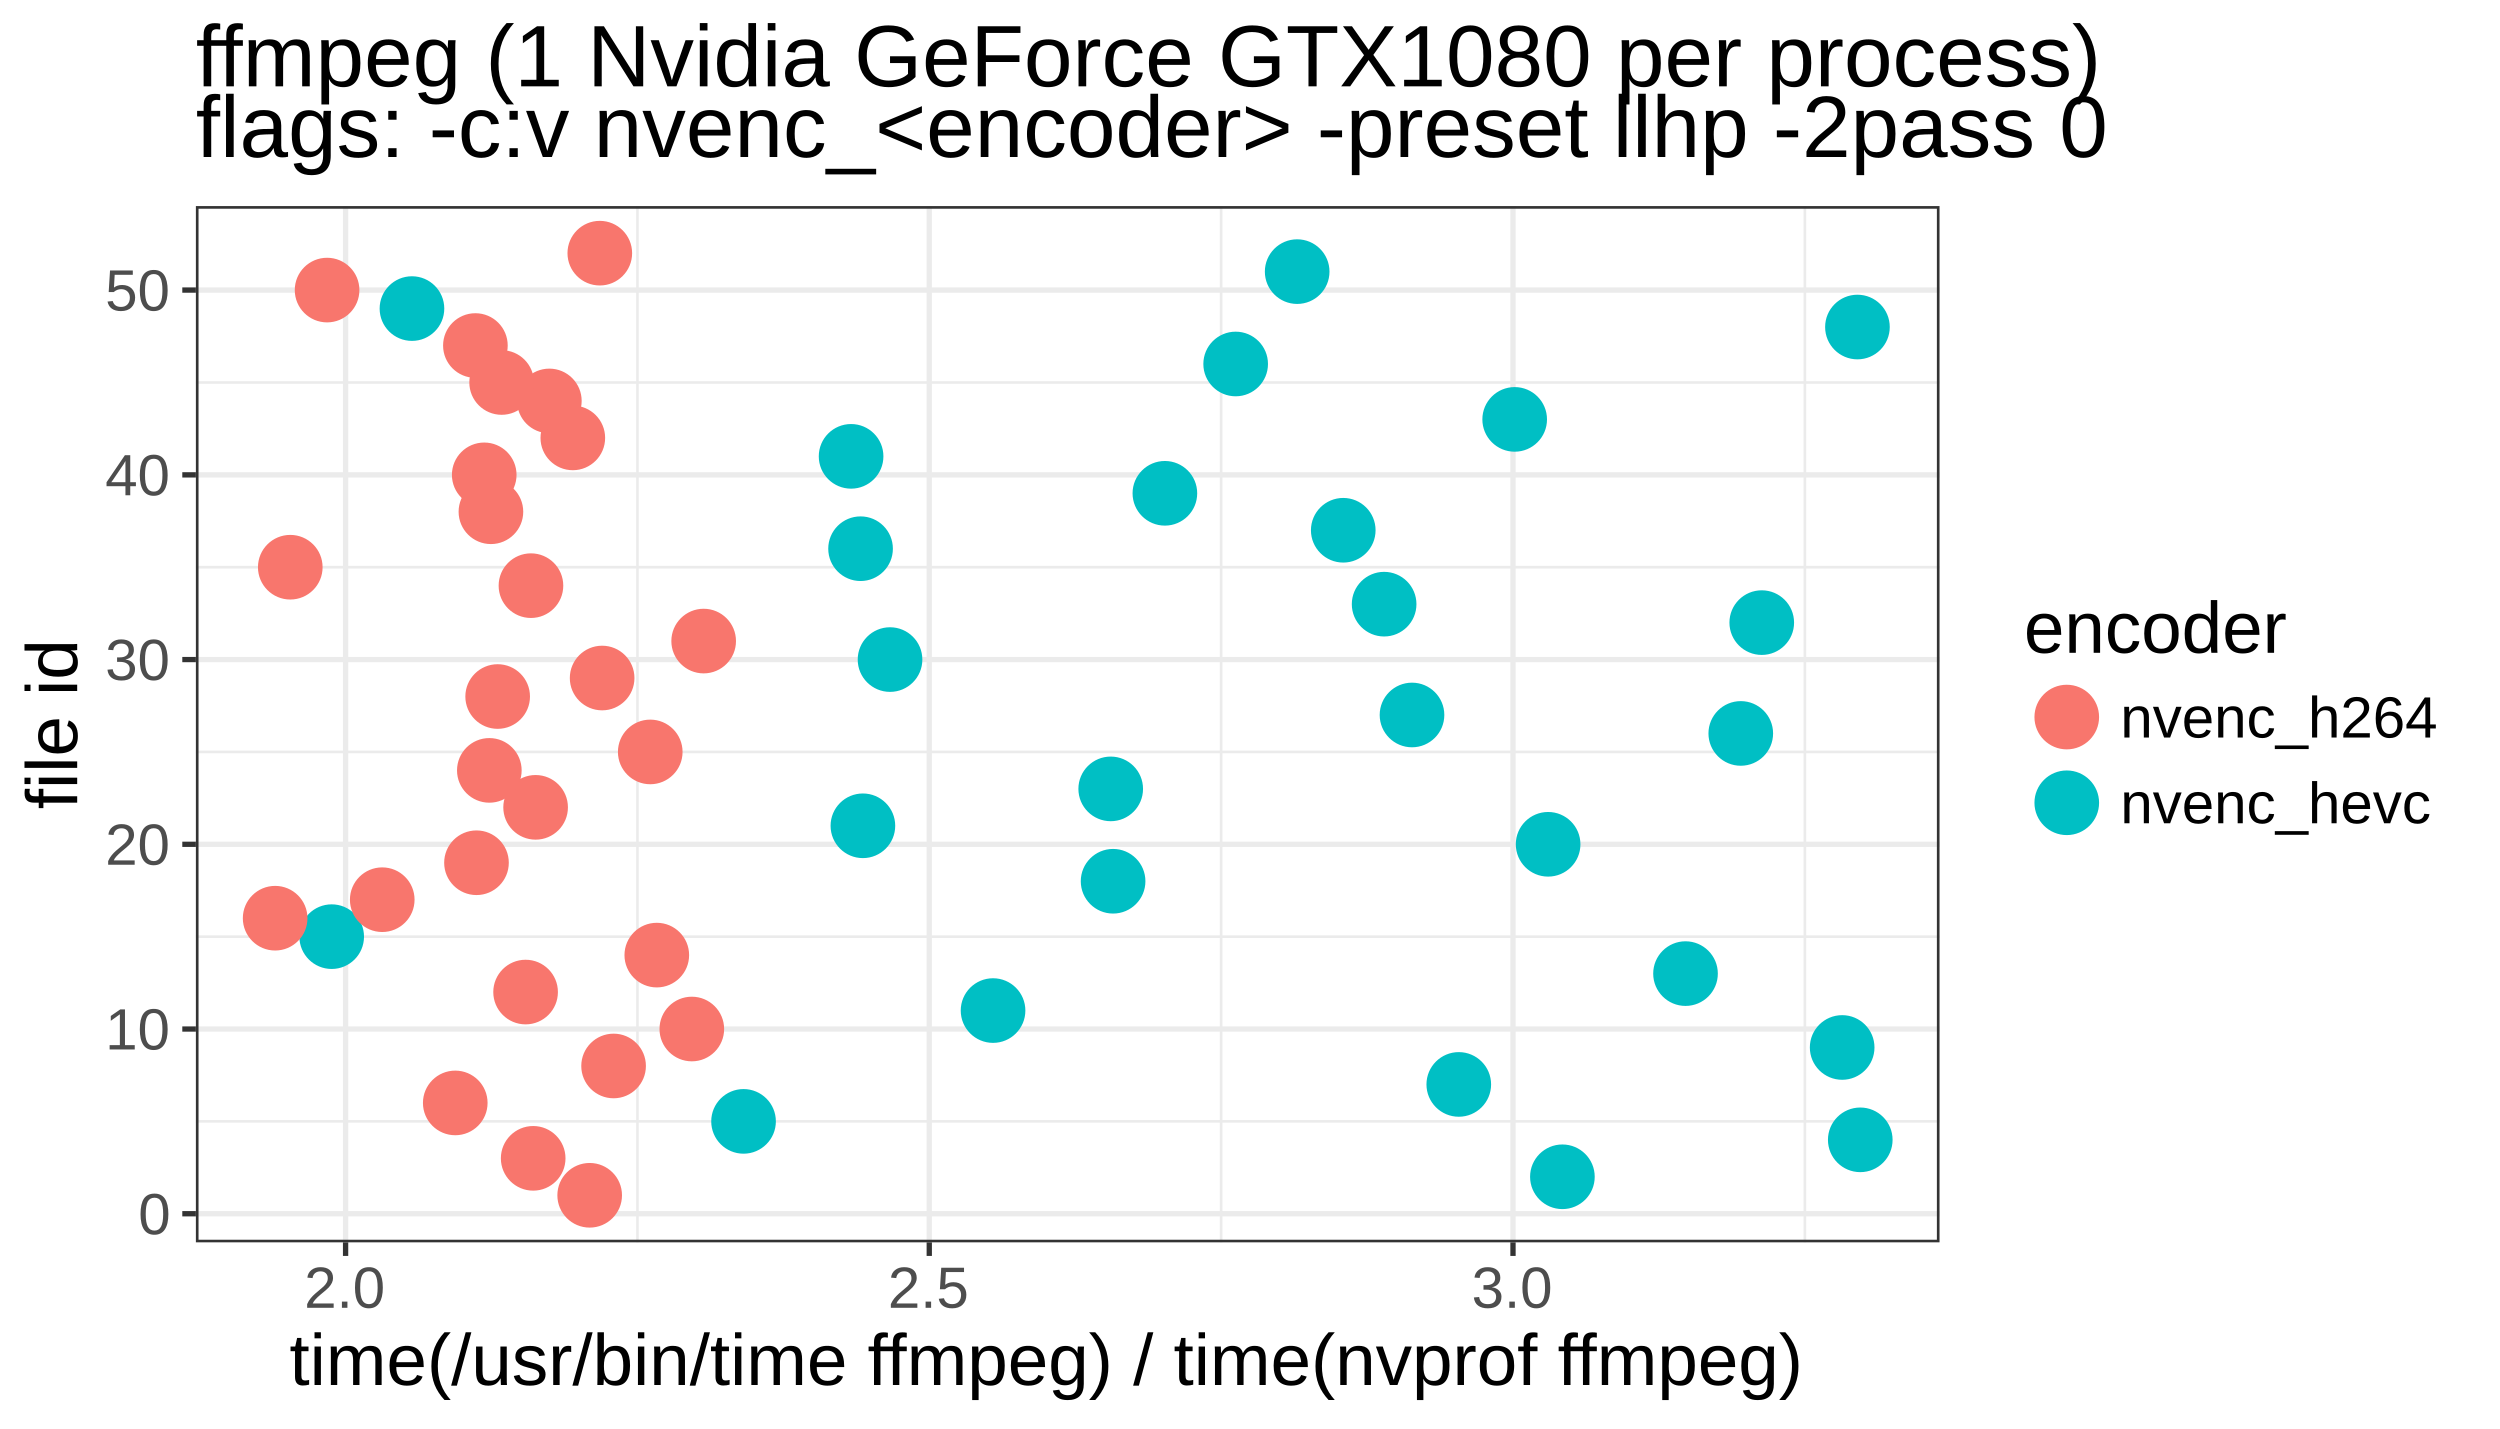
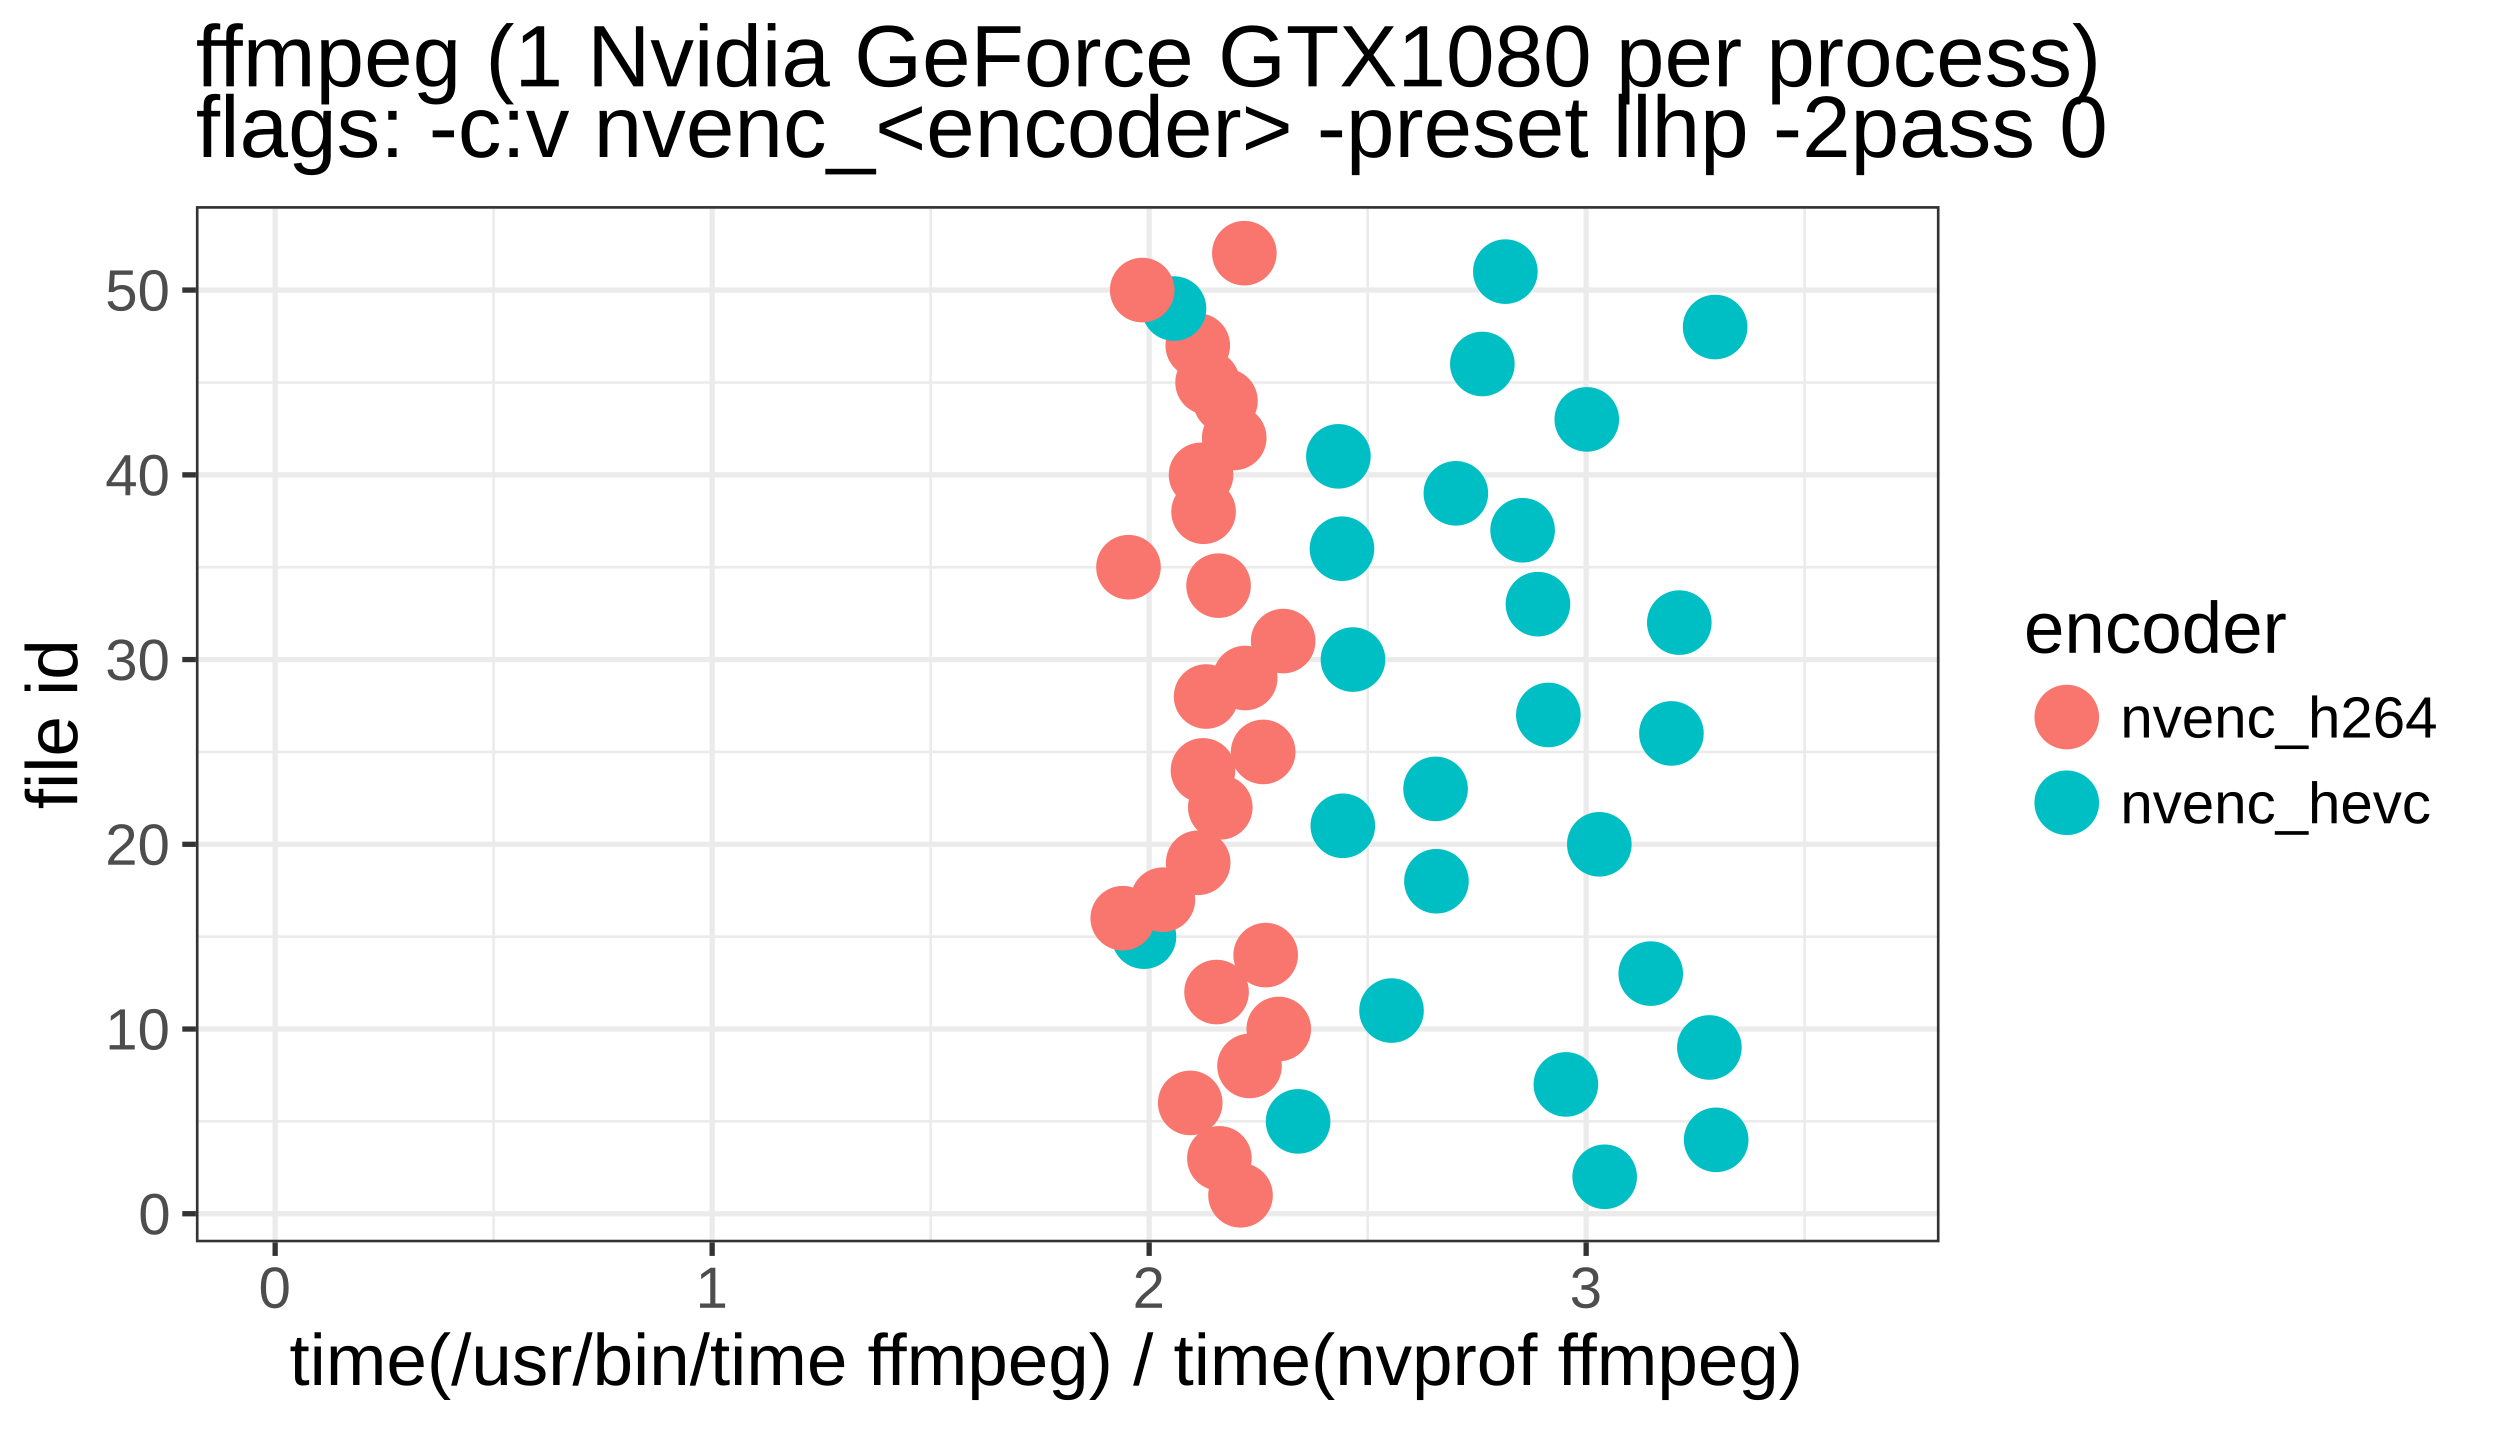
<svg xmlns="http://www.w3.org/2000/svg" viewBox="0 0 504.00 288.00">
  <defs>
    <style type="text/css">
    line, polyline, path, rect, circle {
      fill: none;
      stroke: #000000;
      stroke-linecap: round;
      stroke-linejoin: round;
      stroke-miterlimit: 10.00;
    }
  </style>
  </defs>
  <rect width="100%" height="100%" style="stroke: none; fill: #FFFFFF;" />
  <rect x="0.00" y="0.00" width="504.00" height="288.00" style="stroke-width: 1.07; stroke: #FFFFFF; fill: #FFFFFF;" />
  <defs>
    <clipPath id="cp1">
      <rect x="39.49" y="41.54" width="351.52" height="208.92" />
    </clipPath>
  </defs>
  <rect x="39.49" y="41.54" width="351.52" height="208.92" style="stroke-width: 1.07; stroke: none; fill: #FFFFFF;" clip-path="url(#cp1)" />
  <polyline points="39.49,226.07 391.01,226.07 " style="stroke-width: 0.53; stroke: #EBEBEB; stroke-linecap: butt;" clip-path="url(#cp1)" />
  <polyline points="39.49,188.83 391.01,188.83 " style="stroke-width: 0.53; stroke: #EBEBEB; stroke-linecap: butt;" clip-path="url(#cp1)" />
  <polyline points="39.49,151.59 391.01,151.59 " style="stroke-width: 0.53; stroke: #EBEBEB; stroke-linecap: butt;" clip-path="url(#cp1)" />
  <polyline points="39.49,114.35 391.01,114.35 " style="stroke-width: 0.53; stroke: #EBEBEB; stroke-linecap: butt;" clip-path="url(#cp1)" />
  <polyline points="39.49,77.11 391.01,77.11 " style="stroke-width: 0.53; stroke: #EBEBEB; stroke-linecap: butt;" clip-path="url(#cp1)" />
-   <polyline points="128.51,250.46 128.51,41.54 " style="stroke-width: 0.53; stroke: #EBEBEB; stroke-linecap: butt;" clip-path="url(#cp1)" />
-   <polyline points="246.18,250.46 246.18,41.54 " style="stroke-width: 0.53; stroke: #EBEBEB; stroke-linecap: butt;" clip-path="url(#cp1)" />
-   <polyline points="363.86,250.46 363.86,41.54 " style="stroke-width: 0.53; stroke: #EBEBEB; stroke-linecap: butt;" clip-path="url(#cp1)" />
+   <polyline points="99.52,250.46 99.52,41.54 " style="stroke-width: 0.53; stroke: #EBEBEB; stroke-linecap: butt;" clip-path="url(#cp1)" />
+   <polyline points="187.62,250.46 187.62,41.54 " style="stroke-width: 0.53; stroke: #EBEBEB; stroke-linecap: butt;" clip-path="url(#cp1)" />
+   <polyline points="275.72,250.46 275.72,41.54 " style="stroke-width: 0.53; stroke: #EBEBEB; stroke-linecap: butt;" clip-path="url(#cp1)" />
+   <polyline points="363.82,250.46 363.82,41.54 " style="stroke-width: 0.53; stroke: #EBEBEB; stroke-linecap: butt;" clip-path="url(#cp1)" />
  <polyline points="39.49,244.69 391.01,244.69 " style="stroke-width: 1.07; stroke: #EBEBEB; stroke-linecap: butt;" clip-path="url(#cp1)" />
  <polyline points="39.49,207.45 391.01,207.45 " style="stroke-width: 1.07; stroke: #EBEBEB; stroke-linecap: butt;" clip-path="url(#cp1)" />
  <polyline points="39.49,170.21 391.01,170.21 " style="stroke-width: 1.07; stroke: #EBEBEB; stroke-linecap: butt;" clip-path="url(#cp1)" />
  <polyline points="39.49,132.97 391.01,132.97 " style="stroke-width: 1.07; stroke: #EBEBEB; stroke-linecap: butt;" clip-path="url(#cp1)" />
  <polyline points="39.49,95.73 391.01,95.73 " style="stroke-width: 1.07; stroke: #EBEBEB; stroke-linecap: butt;" clip-path="url(#cp1)" />
  <polyline points="39.49,58.48 391.01,58.48 " style="stroke-width: 1.07; stroke: #EBEBEB; stroke-linecap: butt;" clip-path="url(#cp1)" />
-   <polyline points="69.67,250.46 69.67,41.54 " style="stroke-width: 1.07; stroke: #EBEBEB; stroke-linecap: butt;" clip-path="url(#cp1)" />
-   <polyline points="187.34,250.46 187.34,41.54 " style="stroke-width: 1.07; stroke: #EBEBEB; stroke-linecap: butt;" clip-path="url(#cp1)" />
-   <polyline points="305.02,250.46 305.02,41.54 " style="stroke-width: 1.07; stroke: #EBEBEB; stroke-linecap: butt;" clip-path="url(#cp1)" />
-   <circle cx="118.88" cy="240.97" r="4.62pt" style="stroke-width: 0.71; stroke: #F8766D; fill: #F8766D;" clip-path="url(#cp1)" />
-   <circle cx="314.98" cy="237.24" r="4.62pt" style="stroke-width: 0.71; stroke: #00BFC4; fill: #00BFC4;" clip-path="url(#cp1)" />
-   <circle cx="107.49" cy="233.52" r="4.62pt" style="stroke-width: 0.71; stroke: #F8766D; fill: #F8766D;" clip-path="url(#cp1)" />
-   <circle cx="375.03" cy="229.79" r="4.62pt" style="stroke-width: 0.71; stroke: #00BFC4; fill: #00BFC4;" clip-path="url(#cp1)" />
-   <circle cx="149.90" cy="226.07" r="4.62pt" style="stroke-width: 0.71; stroke: #00BFC4; fill: #00BFC4;" clip-path="url(#cp1)" />
-   <circle cx="91.78" cy="222.35" r="4.62pt" style="stroke-width: 0.71; stroke: #F8766D; fill: #F8766D;" clip-path="url(#cp1)" />
-   <circle cx="294.09" cy="218.62" r="4.62pt" style="stroke-width: 0.71; stroke: #00BFC4; fill: #00BFC4;" clip-path="url(#cp1)" />
-   <circle cx="123.70" cy="214.90" r="4.62pt" style="stroke-width: 0.71; stroke: #F8766D; fill: #F8766D;" clip-path="url(#cp1)" />
-   <circle cx="371.38" cy="211.17" r="4.62pt" style="stroke-width: 0.71; stroke: #00BFC4; fill: #00BFC4;" clip-path="url(#cp1)" />
-   <circle cx="139.47" cy="207.45" r="4.62pt" style="stroke-width: 0.71; stroke: #F8766D; fill: #F8766D;" clip-path="url(#cp1)" />
-   <circle cx="200.20" cy="203.73" r="4.62pt" style="stroke-width: 0.71; stroke: #00BFC4; fill: #00BFC4;" clip-path="url(#cp1)" />
-   <circle cx="105.96" cy="200.00" r="4.62pt" style="stroke-width: 0.71; stroke: #F8766D; fill: #F8766D;" clip-path="url(#cp1)" />
-   <circle cx="339.80" cy="196.28" r="4.62pt" style="stroke-width: 0.71; stroke: #00BFC4; fill: #00BFC4;" clip-path="url(#cp1)" />
-   <circle cx="132.41" cy="192.55" r="4.62pt" style="stroke-width: 0.71; stroke: #F8766D; fill: #F8766D;" clip-path="url(#cp1)" />
-   <circle cx="66.87" cy="188.83" r="4.62pt" style="stroke-width: 0.71; stroke: #00BFC4; fill: #00BFC4;" clip-path="url(#cp1)" />
-   <circle cx="55.47" cy="185.11" r="4.62pt" style="stroke-width: 0.71; stroke: #F8766D; fill: #F8766D;" clip-path="url(#cp1)" />
-   <circle cx="77.06" cy="181.38" r="4.62pt" style="stroke-width: 0.71; stroke: #F8766D; fill: #F8766D;" clip-path="url(#cp1)" />
-   <circle cx="224.40" cy="177.66" r="4.62pt" style="stroke-width: 0.71; stroke: #00BFC4; fill: #00BFC4;" clip-path="url(#cp1)" />
-   <circle cx="96.06" cy="173.93" r="4.62pt" style="stroke-width: 0.71; stroke: #F8766D; fill: #F8766D;" clip-path="url(#cp1)" />
-   <circle cx="312.10" cy="170.21" r="4.62pt" style="stroke-width: 0.71; stroke: #00BFC4; fill: #00BFC4;" clip-path="url(#cp1)" />
-   <circle cx="173.96" cy="166.48" r="4.62pt" style="stroke-width: 0.71; stroke: #00BFC4; fill: #00BFC4;" clip-path="url(#cp1)" />
-   <circle cx="107.98" cy="162.76" r="4.62pt" style="stroke-width: 0.71; stroke: #F8766D; fill: #F8766D;" clip-path="url(#cp1)" />
-   <circle cx="223.92" cy="159.04" r="4.62pt" style="stroke-width: 0.71; stroke: #00BFC4; fill: #00BFC4;" clip-path="url(#cp1)" />
-   <circle cx="98.65" cy="155.31" r="4.62pt" style="stroke-width: 0.71; stroke: #F8766D; fill: #F8766D;" clip-path="url(#cp1)" />
-   <circle cx="131.09" cy="151.59" r="4.62pt" style="stroke-width: 0.71; stroke: #F8766D; fill: #F8766D;" clip-path="url(#cp1)" />
-   <circle cx="350.94" cy="147.86" r="4.62pt" style="stroke-width: 0.71; stroke: #00BFC4; fill: #00BFC4;" clip-path="url(#cp1)" />
-   <circle cx="284.66" cy="144.14" r="4.62pt" style="stroke-width: 0.71; stroke: #00BFC4; fill: #00BFC4;" clip-path="url(#cp1)" />
-   <circle cx="100.33" cy="140.42" r="4.62pt" style="stroke-width: 0.71; stroke: #F8766D; fill: #F8766D;" clip-path="url(#cp1)" />
-   <circle cx="121.39" cy="136.69" r="4.62pt" style="stroke-width: 0.71; stroke: #F8766D; fill: #F8766D;" clip-path="url(#cp1)" />
-   <circle cx="179.43" cy="132.97" r="4.62pt" style="stroke-width: 0.71; stroke: #00BFC4; fill: #00BFC4;" clip-path="url(#cp1)" />
-   <circle cx="141.86" cy="129.24" r="4.62pt" style="stroke-width: 0.71; stroke: #F8766D; fill: #F8766D;" clip-path="url(#cp1)" />
-   <circle cx="355.17" cy="125.52" r="4.62pt" style="stroke-width: 0.71; stroke: #00BFC4; fill: #00BFC4;" clip-path="url(#cp1)" />
-   <circle cx="279.04" cy="121.80" r="4.62pt" style="stroke-width: 0.71; stroke: #00BFC4; fill: #00BFC4;" clip-path="url(#cp1)" />
-   <circle cx="107.04" cy="118.07" r="4.62pt" style="stroke-width: 0.71; stroke: #F8766D; fill: #F8766D;" clip-path="url(#cp1)" />
-   <circle cx="58.52" cy="114.35" r="4.62pt" style="stroke-width: 0.71; stroke: #F8766D; fill: #F8766D;" clip-path="url(#cp1)" />
-   <circle cx="173.49" cy="110.62" r="4.62pt" style="stroke-width: 0.71; stroke: #00BFC4; fill: #00BFC4;" clip-path="url(#cp1)" />
-   <circle cx="270.80" cy="106.90" r="4.62pt" style="stroke-width: 0.71; stroke: #00BFC4; fill: #00BFC4;" clip-path="url(#cp1)" />
-   <circle cx="98.97" cy="103.17" r="4.62pt" style="stroke-width: 0.71; stroke: #F8766D; fill: #F8766D;" clip-path="url(#cp1)" />
-   <circle cx="234.84" cy="99.45" r="4.62pt" style="stroke-width: 0.71; stroke: #00BFC4; fill: #00BFC4;" clip-path="url(#cp1)" />
-   <circle cx="97.62" cy="95.73" r="4.62pt" style="stroke-width: 0.71; stroke: #F8766D; fill: #F8766D;" clip-path="url(#cp1)" />
-   <circle cx="171.58" cy="92.00" r="4.62pt" style="stroke-width: 0.71; stroke: #00BFC4; fill: #00BFC4;" clip-path="url(#cp1)" />
-   <circle cx="115.48" cy="88.28" r="4.62pt" style="stroke-width: 0.71; stroke: #F8766D; fill: #F8766D;" clip-path="url(#cp1)" />
-   <circle cx="305.36" cy="84.55" r="4.62pt" style="stroke-width: 0.71; stroke: #00BFC4; fill: #00BFC4;" clip-path="url(#cp1)" />
-   <circle cx="110.75" cy="80.83" r="4.62pt" style="stroke-width: 0.71; stroke: #F8766D; fill: #F8766D;" clip-path="url(#cp1)" />
-   <circle cx="101.13" cy="77.11" r="4.62pt" style="stroke-width: 0.71; stroke: #F8766D; fill: #F8766D;" clip-path="url(#cp1)" />
-   <circle cx="249.11" cy="73.38" r="4.62pt" style="stroke-width: 0.71; stroke: #00BFC4; fill: #00BFC4;" clip-path="url(#cp1)" />
-   <circle cx="95.84" cy="69.66" r="4.62pt" style="stroke-width: 0.71; stroke: #F8766D; fill: #F8766D;" clip-path="url(#cp1)" />
-   <circle cx="374.46" cy="65.93" r="4.62pt" style="stroke-width: 0.71; stroke: #00BFC4; fill: #00BFC4;" clip-path="url(#cp1)" />
-   <circle cx="83.05" cy="62.21" r="4.62pt" style="stroke-width: 0.71; stroke: #00BFC4; fill: #00BFC4;" clip-path="url(#cp1)" />
-   <circle cx="65.94" cy="58.48" r="4.62pt" style="stroke-width: 0.71; stroke: #F8766D; fill: #F8766D;" clip-path="url(#cp1)" />
-   <circle cx="261.51" cy="54.76" r="4.62pt" style="stroke-width: 0.71; stroke: #00BFC4; fill: #00BFC4;" clip-path="url(#cp1)" />
-   <circle cx="120.92" cy="51.04" r="4.62pt" style="stroke-width: 0.71; stroke: #F8766D; fill: #F8766D;" clip-path="url(#cp1)" />
+   <polyline points="55.47,250.46 55.47,41.54 " style="stroke-width: 1.07; stroke: #EBEBEB; stroke-linecap: butt;" clip-path="url(#cp1)" />
+   <polyline points="143.57,250.46 143.57,41.54 " style="stroke-width: 1.07; stroke: #EBEBEB; stroke-linecap: butt;" clip-path="url(#cp1)" />
+   <polyline points="231.67,250.46 231.67,41.54 " style="stroke-width: 1.07; stroke: #EBEBEB; stroke-linecap: butt;" clip-path="url(#cp1)" />
+   <polyline points="319.77,250.46 319.77,41.54 " style="stroke-width: 1.07; stroke: #EBEBEB; stroke-linecap: butt;" clip-path="url(#cp1)" />
+   <circle cx="250.09" cy="240.97" r="4.62pt" style="stroke-width: 0.71; stroke: #F8766D; fill: #F8766D;" clip-path="url(#cp1)" />
+   <circle cx="323.50" cy="237.24" r="4.62pt" style="stroke-width: 0.71; stroke: #00BFC4; fill: #00BFC4;" clip-path="url(#cp1)" />
+   <circle cx="245.83" cy="233.52" r="4.62pt" style="stroke-width: 0.71; stroke: #F8766D; fill: #F8766D;" clip-path="url(#cp1)" />
+   <circle cx="345.98" cy="229.79" r="4.62pt" style="stroke-width: 0.71; stroke: #00BFC4; fill: #00BFC4;" clip-path="url(#cp1)" />
+   <circle cx="261.70" cy="226.07" r="4.62pt" style="stroke-width: 0.71; stroke: #00BFC4; fill: #00BFC4;" clip-path="url(#cp1)" />
+   <circle cx="239.95" cy="222.35" r="4.62pt" style="stroke-width: 0.71; stroke: #F8766D; fill: #F8766D;" clip-path="url(#cp1)" />
+   <circle cx="315.68" cy="218.62" r="4.62pt" style="stroke-width: 0.71; stroke: #00BFC4; fill: #00BFC4;" clip-path="url(#cp1)" />
+   <circle cx="251.90" cy="214.90" r="4.62pt" style="stroke-width: 0.71; stroke: #F8766D; fill: #F8766D;" clip-path="url(#cp1)" />
+   <circle cx="344.61" cy="211.17" r="4.62pt" style="stroke-width: 0.71; stroke: #00BFC4; fill: #00BFC4;" clip-path="url(#cp1)" />
+   <circle cx="257.80" cy="207.45" r="4.62pt" style="stroke-width: 0.71; stroke: #F8766D; fill: #F8766D;" clip-path="url(#cp1)" />
+   <circle cx="280.53" cy="203.73" r="4.62pt" style="stroke-width: 0.71; stroke: #00BFC4; fill: #00BFC4;" clip-path="url(#cp1)" />
+   <circle cx="245.26" cy="200.00" r="4.62pt" style="stroke-width: 0.71; stroke: #F8766D; fill: #F8766D;" clip-path="url(#cp1)" />
+   <circle cx="332.79" cy="196.28" r="4.62pt" style="stroke-width: 0.71; stroke: #00BFC4; fill: #00BFC4;" clip-path="url(#cp1)" />
+   <circle cx="255.16" cy="192.55" r="4.62pt" style="stroke-width: 0.71; stroke: #F8766D; fill: #F8766D;" clip-path="url(#cp1)" />
+   <circle cx="230.62" cy="188.83" r="4.62pt" style="stroke-width: 0.71; stroke: #00BFC4; fill: #00BFC4;" clip-path="url(#cp1)" />
+   <circle cx="226.35" cy="185.11" r="4.62pt" style="stroke-width: 0.71; stroke: #F8766D; fill: #F8766D;" clip-path="url(#cp1)" />
+   <circle cx="234.44" cy="181.38" r="4.62pt" style="stroke-width: 0.71; stroke: #F8766D; fill: #F8766D;" clip-path="url(#cp1)" />
+   <circle cx="289.59" cy="177.66" r="4.62pt" style="stroke-width: 0.71; stroke: #00BFC4; fill: #00BFC4;" clip-path="url(#cp1)" />
+   <circle cx="241.55" cy="173.93" r="4.62pt" style="stroke-width: 0.71; stroke: #F8766D; fill: #F8766D;" clip-path="url(#cp1)" />
+   <circle cx="322.42" cy="170.21" r="4.62pt" style="stroke-width: 0.71; stroke: #00BFC4; fill: #00BFC4;" clip-path="url(#cp1)" />
+   <circle cx="270.71" cy="166.48" r="4.62pt" style="stroke-width: 0.71; stroke: #00BFC4; fill: #00BFC4;" clip-path="url(#cp1)" />
+   <circle cx="246.01" cy="162.76" r="4.62pt" style="stroke-width: 0.71; stroke: #F8766D; fill: #F8766D;" clip-path="url(#cp1)" />
+   <circle cx="289.41" cy="159.04" r="4.62pt" style="stroke-width: 0.71; stroke: #00BFC4; fill: #00BFC4;" clip-path="url(#cp1)" />
+   <circle cx="242.52" cy="155.31" r="4.62pt" style="stroke-width: 0.71; stroke: #F8766D; fill: #F8766D;" clip-path="url(#cp1)" />
+   <circle cx="254.66" cy="151.59" r="4.62pt" style="stroke-width: 0.71; stroke: #F8766D; fill: #F8766D;" clip-path="url(#cp1)" />
+   <circle cx="336.96" cy="147.86" r="4.62pt" style="stroke-width: 0.71; stroke: #00BFC4; fill: #00BFC4;" clip-path="url(#cp1)" />
+   <circle cx="312.15" cy="144.14" r="4.62pt" style="stroke-width: 0.71; stroke: #00BFC4; fill: #00BFC4;" clip-path="url(#cp1)" />
+   <circle cx="243.15" cy="140.42" r="4.62pt" style="stroke-width: 0.71; stroke: #F8766D; fill: #F8766D;" clip-path="url(#cp1)" />
+   <circle cx="251.03" cy="136.69" r="4.62pt" style="stroke-width: 0.71; stroke: #F8766D; fill: #F8766D;" clip-path="url(#cp1)" />
+   <circle cx="272.76" cy="132.97" r="4.62pt" style="stroke-width: 0.71; stroke: #00BFC4; fill: #00BFC4;" clip-path="url(#cp1)" />
+   <circle cx="258.69" cy="129.24" r="4.62pt" style="stroke-width: 0.71; stroke: #F8766D; fill: #F8766D;" clip-path="url(#cp1)" />
+   <circle cx="338.55" cy="125.52" r="4.62pt" style="stroke-width: 0.71; stroke: #00BFC4; fill: #00BFC4;" clip-path="url(#cp1)" />
+   <circle cx="310.05" cy="121.80" r="4.62pt" style="stroke-width: 0.71; stroke: #00BFC4; fill: #00BFC4;" clip-path="url(#cp1)" />
+   <circle cx="245.66" cy="118.07" r="4.62pt" style="stroke-width: 0.71; stroke: #F8766D; fill: #F8766D;" clip-path="url(#cp1)" />
+   <circle cx="227.50" cy="114.35" r="4.62pt" style="stroke-width: 0.71; stroke: #F8766D; fill: #F8766D;" clip-path="url(#cp1)" />
+   <circle cx="270.54" cy="110.62" r="4.62pt" style="stroke-width: 0.71; stroke: #00BFC4; fill: #00BFC4;" clip-path="url(#cp1)" />
+   <circle cx="306.96" cy="106.90" r="4.62pt" style="stroke-width: 0.71; stroke: #00BFC4; fill: #00BFC4;" clip-path="url(#cp1)" />
+   <circle cx="242.64" cy="103.17" r="4.62pt" style="stroke-width: 0.71; stroke: #F8766D; fill: #F8766D;" clip-path="url(#cp1)" />
+   <circle cx="293.50" cy="99.45" r="4.62pt" style="stroke-width: 0.71; stroke: #00BFC4; fill: #00BFC4;" clip-path="url(#cp1)" />
+   <circle cx="242.13" cy="95.73" r="4.62pt" style="stroke-width: 0.71; stroke: #F8766D; fill: #F8766D;" clip-path="url(#cp1)" />
+   <circle cx="269.82" cy="92.00" r="4.62pt" style="stroke-width: 0.71; stroke: #00BFC4; fill: #00BFC4;" clip-path="url(#cp1)" />
+   <circle cx="248.82" cy="88.28" r="4.62pt" style="stroke-width: 0.71; stroke: #F8766D; fill: #F8766D;" clip-path="url(#cp1)" />
+   <circle cx="319.90" cy="84.55" r="4.62pt" style="stroke-width: 0.71; stroke: #00BFC4; fill: #00BFC4;" clip-path="url(#cp1)" />
+   <circle cx="247.05" cy="80.83" r="4.62pt" style="stroke-width: 0.71; stroke: #F8766D; fill: #F8766D;" clip-path="url(#cp1)" />
+   <circle cx="243.45" cy="77.11" r="4.62pt" style="stroke-width: 0.71; stroke: #F8766D; fill: #F8766D;" clip-path="url(#cp1)" />
+   <circle cx="298.84" cy="73.38" r="4.62pt" style="stroke-width: 0.71; stroke: #00BFC4; fill: #00BFC4;" clip-path="url(#cp1)" />
+   <circle cx="241.47" cy="69.66" r="4.62pt" style="stroke-width: 0.71; stroke: #F8766D; fill: #F8766D;" clip-path="url(#cp1)" />
+   <circle cx="345.77" cy="65.93" r="4.62pt" style="stroke-width: 0.71; stroke: #00BFC4; fill: #00BFC4;" clip-path="url(#cp1)" />
+   <circle cx="236.68" cy="62.21" r="4.62pt" style="stroke-width: 0.71; stroke: #00BFC4; fill: #00BFC4;" clip-path="url(#cp1)" />
+   <circle cx="230.27" cy="58.48" r="4.62pt" style="stroke-width: 0.71; stroke: #F8766D; fill: #F8766D;" clip-path="url(#cp1)" />
+   <circle cx="303.48" cy="54.76" r="4.62pt" style="stroke-width: 0.71; stroke: #00BFC4; fill: #00BFC4;" clip-path="url(#cp1)" />
+   <circle cx="250.86" cy="51.04" r="4.62pt" style="stroke-width: 0.71; stroke: #F8766D; fill: #F8766D;" clip-path="url(#cp1)" />
  <rect x="39.49" y="41.54" width="351.52" height="208.92" style="stroke-width: 1.07; stroke: #333333;" clip-path="url(#cp1)" />
  <defs>
    <clipPath id="cp2">
      <rect x="0.00" y="0.00" width="504.00" height="288.00" />
    </clipPath>
  </defs>
  <g clip-path="url(#cp2)">
    <text x="27.88" y="248.82" style="font-size: 8.80pt; fill: #4D4D4D; font-family: Arial;">0</text>
  </g>
  <g clip-path="url(#cp2)">
    <text x="21.21" y="211.58" style="font-size: 8.80pt; fill: #4D4D4D; font-family: Arial;">10</text>
  </g>
  <g clip-path="url(#cp2)">
    <text x="21.21" y="174.33" style="font-size: 8.80pt; fill: #4D4D4D; font-family: Arial;">20</text>
  </g>
  <g clip-path="url(#cp2)">
    <text x="21.21" y="137.09" style="font-size: 8.80pt; fill: #4D4D4D; font-family: Arial;">30</text>
  </g>
  <g clip-path="url(#cp2)">
    <text x="21.21" y="99.85" style="font-size: 8.80pt; fill: #4D4D4D; font-family: Arial;">40</text>
  </g>
  <g clip-path="url(#cp2)">
    <text x="21.21" y="62.61" style="font-size: 8.80pt; fill: #4D4D4D; font-family: Arial;">50</text>
  </g>
  <polyline points="36.75,244.69 39.49,244.69 " style="stroke-width: 1.07; stroke: #333333; stroke-linecap: butt;" clip-path="url(#cp2)" />
  <polyline points="36.75,207.45 39.49,207.45 " style="stroke-width: 1.07; stroke: #333333; stroke-linecap: butt;" clip-path="url(#cp2)" />
  <polyline points="36.75,170.21 39.49,170.21 " style="stroke-width: 1.07; stroke: #333333; stroke-linecap: butt;" clip-path="url(#cp2)" />
  <polyline points="36.75,132.97 39.49,132.97 " style="stroke-width: 1.07; stroke: #333333; stroke-linecap: butt;" clip-path="url(#cp2)" />
  <polyline points="36.75,95.73 39.49,95.73 " style="stroke-width: 1.07; stroke: #333333; stroke-linecap: butt;" clip-path="url(#cp2)" />
  <polyline points="36.75,58.48 39.49,58.48 " style="stroke-width: 1.07; stroke: #333333; stroke-linecap: butt;" clip-path="url(#cp2)" />
-   <polyline points="69.67,253.20 69.67,250.46 " style="stroke-width: 1.07; stroke: #333333; stroke-linecap: butt;" clip-path="url(#cp2)" />
-   <polyline points="187.34,253.20 187.34,250.46 " style="stroke-width: 1.07; stroke: #333333; stroke-linecap: butt;" clip-path="url(#cp2)" />
-   <polyline points="305.02,253.20 305.02,250.46 " style="stroke-width: 1.07; stroke: #333333; stroke-linecap: butt;" clip-path="url(#cp2)" />
+   <polyline points="55.47,253.20 55.47,250.46 " style="stroke-width: 1.07; stroke: #333333; stroke-linecap: butt;" clip-path="url(#cp2)" />
+   <polyline points="143.57,253.20 143.57,250.46 " style="stroke-width: 1.07; stroke: #333333; stroke-linecap: butt;" clip-path="url(#cp2)" />
+   <polyline points="231.67,253.20 231.67,250.46 " style="stroke-width: 1.07; stroke: #333333; stroke-linecap: butt;" clip-path="url(#cp2)" />
+   <polyline points="319.77,253.20 319.77,250.46 " style="stroke-width: 1.07; stroke: #333333; stroke-linecap: butt;" clip-path="url(#cp2)" />
  <g clip-path="url(#cp2)">
-     <text x="61.33" y="263.65" style="font-size: 8.80pt; fill: #4D4D4D; font-family: Arial;">2.0</text>
+     <text x="52.13" y="263.65" style="font-size: 8.80pt; fill: #4D4D4D; font-family: Arial;">0</text>
  </g>
  <g clip-path="url(#cp2)">
-     <text x="179.00" y="263.65" style="font-size: 8.80pt; fill: #4D4D4D; font-family: Arial;">2.5</text>
+     <text x="140.23" y="263.65" style="font-size: 8.80pt; fill: #4D4D4D; font-family: Arial;">1</text>
  </g>
  <g clip-path="url(#cp2)">
-     <text x="296.68" y="263.65" style="font-size: 8.80pt; fill: #4D4D4D; font-family: Arial;">3.0</text>
+     <text x="228.33" y="263.65" style="font-size: 8.80pt; fill: #4D4D4D; font-family: Arial;">2</text>
+   </g>
+   <g clip-path="url(#cp2)">
+     <text x="316.44" y="263.65" style="font-size: 8.80pt; fill: #4D4D4D; font-family: Arial;">3</text>
  </g>
  <g clip-path="url(#cp2)">
    <text x="58.35" y="279.21" style="font-size: 11.00pt; font-family: Arial;"> time(/usr/bin/time ffmpeg) / time(nvprof ffmpeg) </text>
  </g>
  <g clip-path="url(#cp2)">
    <text transform="translate(15.56,163.12) rotate(-90)" style="font-size: 11.00pt; font-family: Arial;">file id</text>
  </g>
  <rect x="402.35" y="115.85" width="96.17" height="60.30" style="stroke-width: 1.07; stroke: none; fill: #FFFFFF;" clip-path="url(#cp2)" />
  <g clip-path="url(#cp2)">
    <text x="408.02" y="131.60" style="font-size: 11.00pt; font-family: Arial;">encoder</text>
  </g>
  <rect x="408.02" y="135.92" width="17.28" height="17.28" style="stroke-width: 1.07; stroke: none; fill: #FFFFFF;" clip-path="url(#cp2)" />
  <circle cx="416.66" cy="144.56" r="4.62pt" style="stroke-width: 0.71; stroke: #F8766D; fill: #F8766D;" clip-path="url(#cp2)" />
  <rect x="408.02" y="153.20" width="17.28" height="17.28" style="stroke-width: 1.07; stroke: none; fill: #FFFFFF;" clip-path="url(#cp2)" />
  <circle cx="416.66" cy="161.84" r="4.62pt" style="stroke-width: 0.71; stroke: #00BFC4; fill: #00BFC4;" clip-path="url(#cp2)" />
  <g clip-path="url(#cp2)">
    <text x="427.46" y="148.69" style="font-size: 8.80pt; font-family: Arial;">nvenc_h264</text>
  </g>
  <g clip-path="url(#cp2)">
    <text x="427.46" y="165.97" style="font-size: 8.80pt; font-family: Arial;">nvenc_hevc</text>
  </g>
  <g clip-path="url(#cp2)">
    <text x="39.49" y="17.40" style="font-size: 13.20pt; font-family: Arial;">ffmpeg (1 Nvidia GeForce GTX1080 per process)</text>
  </g>
  <g clip-path="url(#cp2)">
    <text x="39.49" y="31.65" style="font-size: 13.20pt; font-family: Arial;">flags:  -c:v nvenc_&lt;encoder&gt; -preset llhp -2pass 0</text>
  </g>
</svg>
